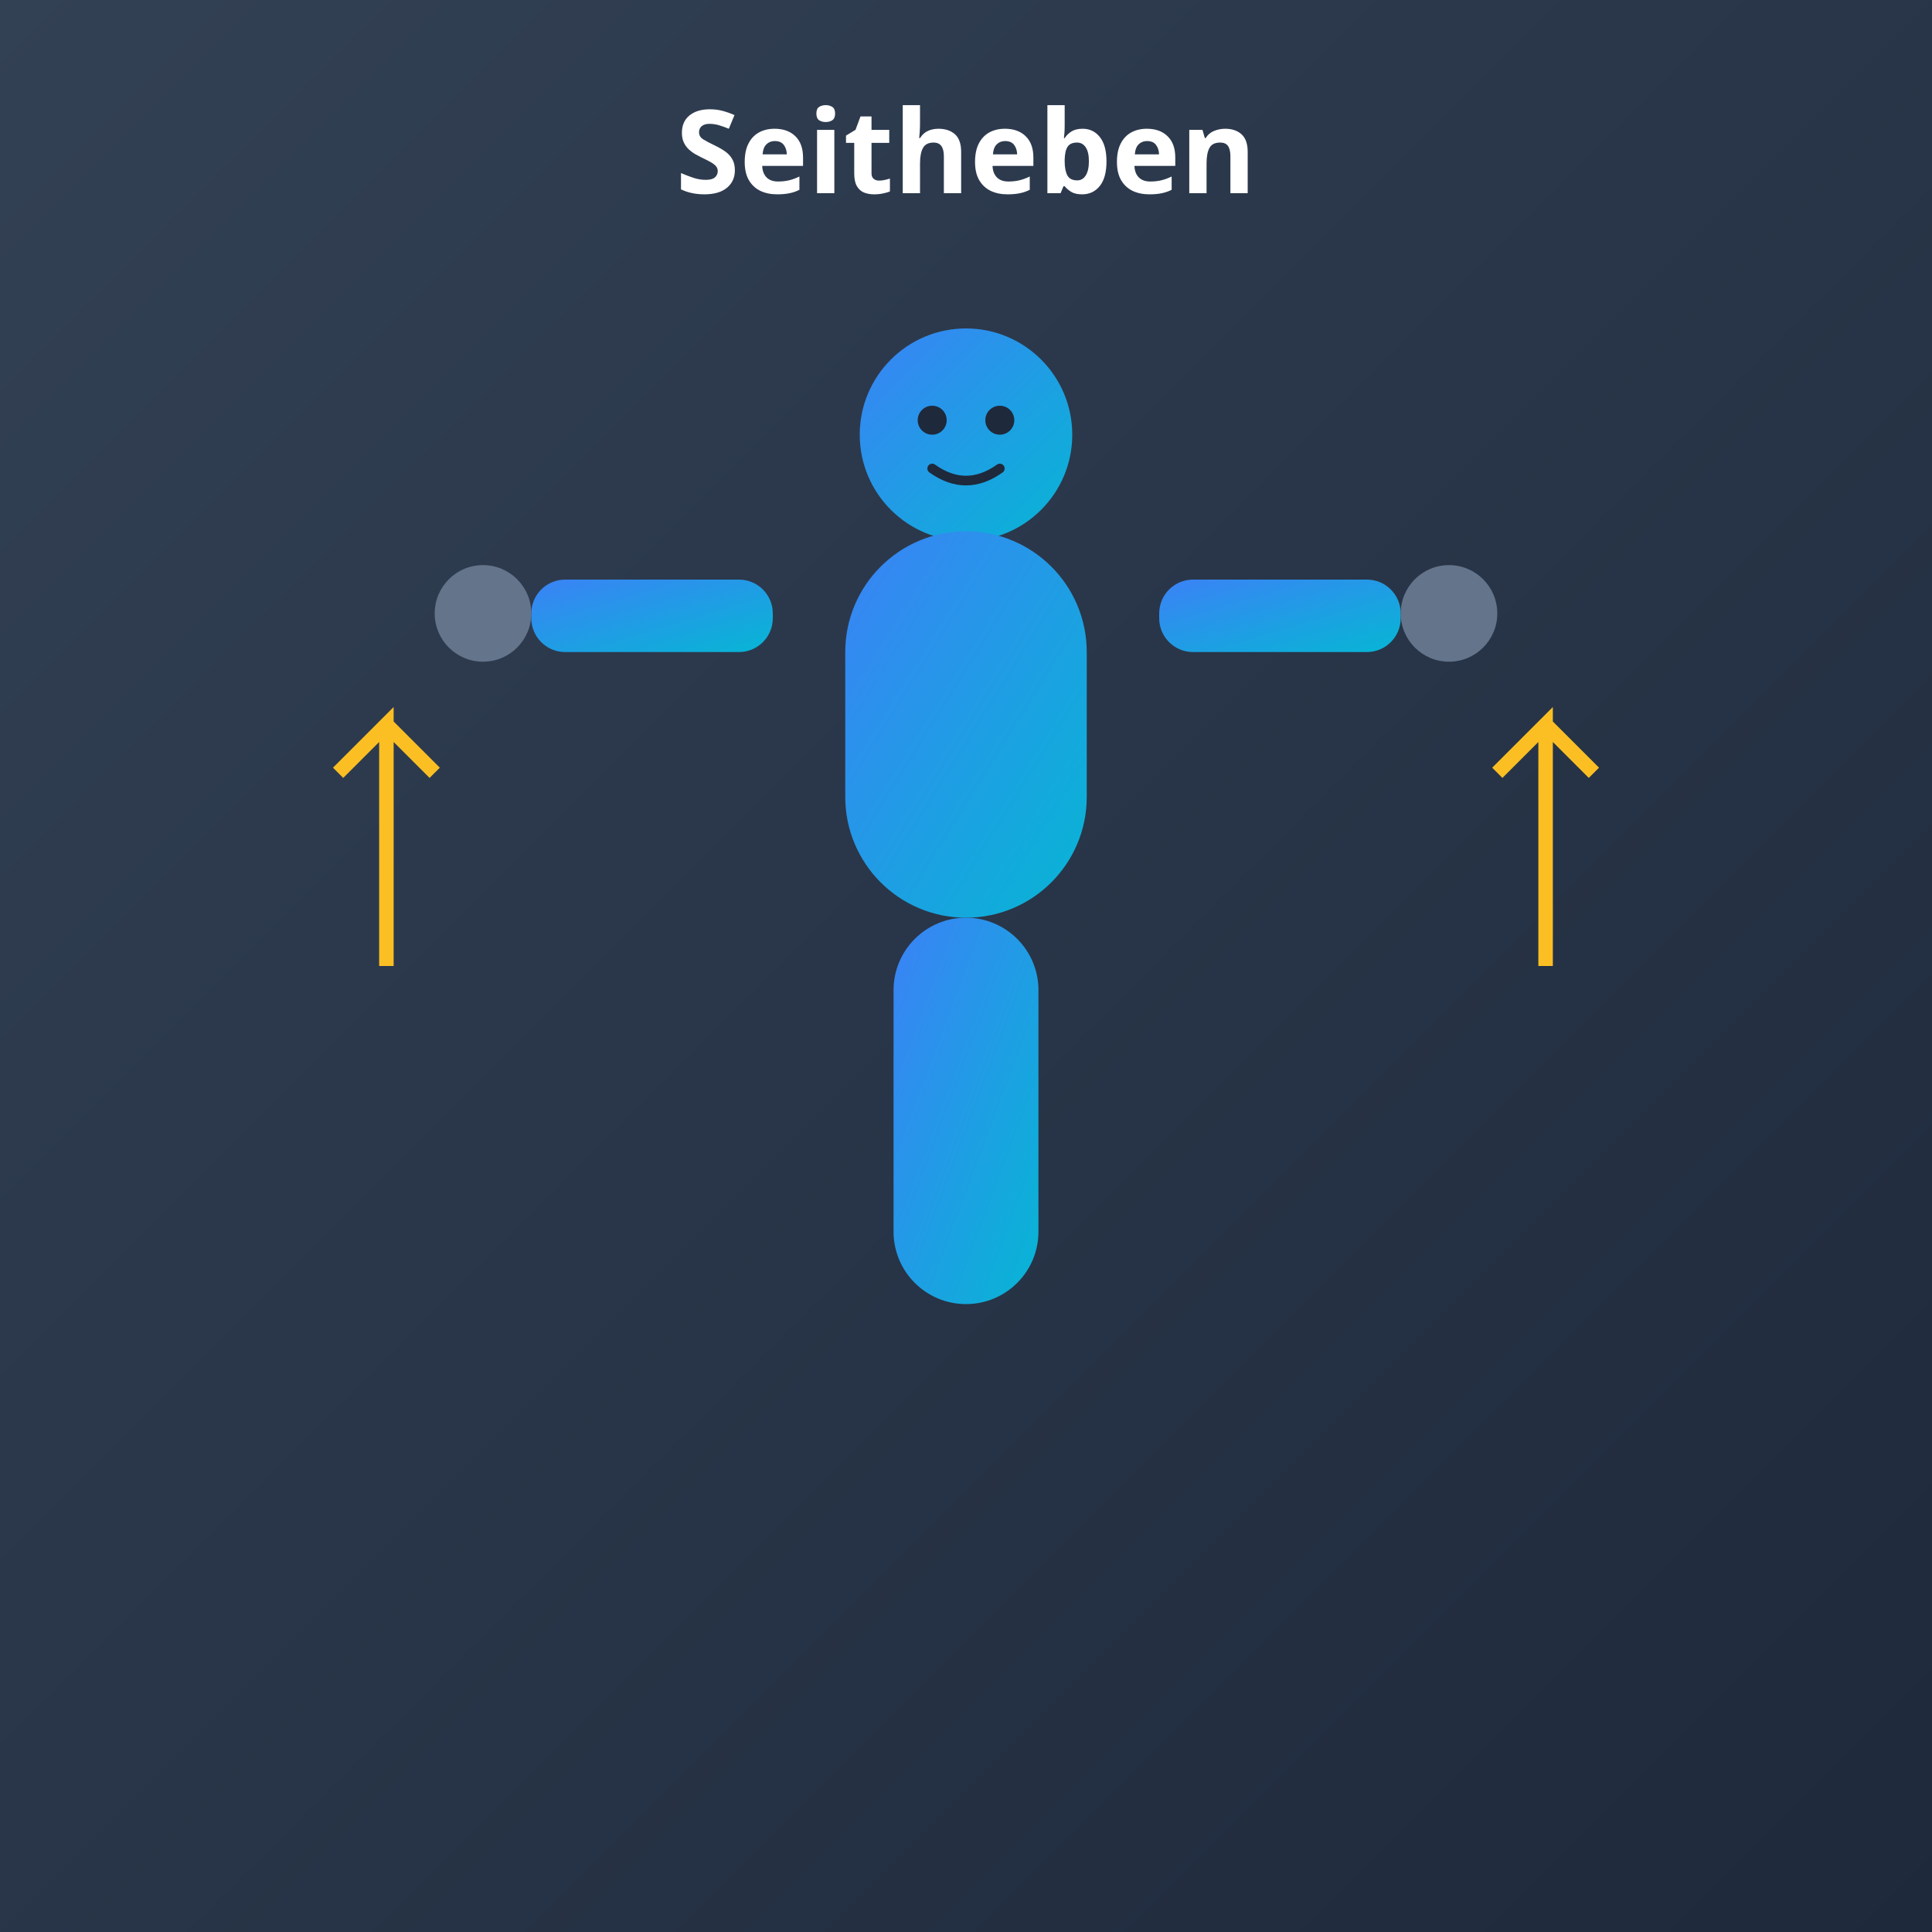
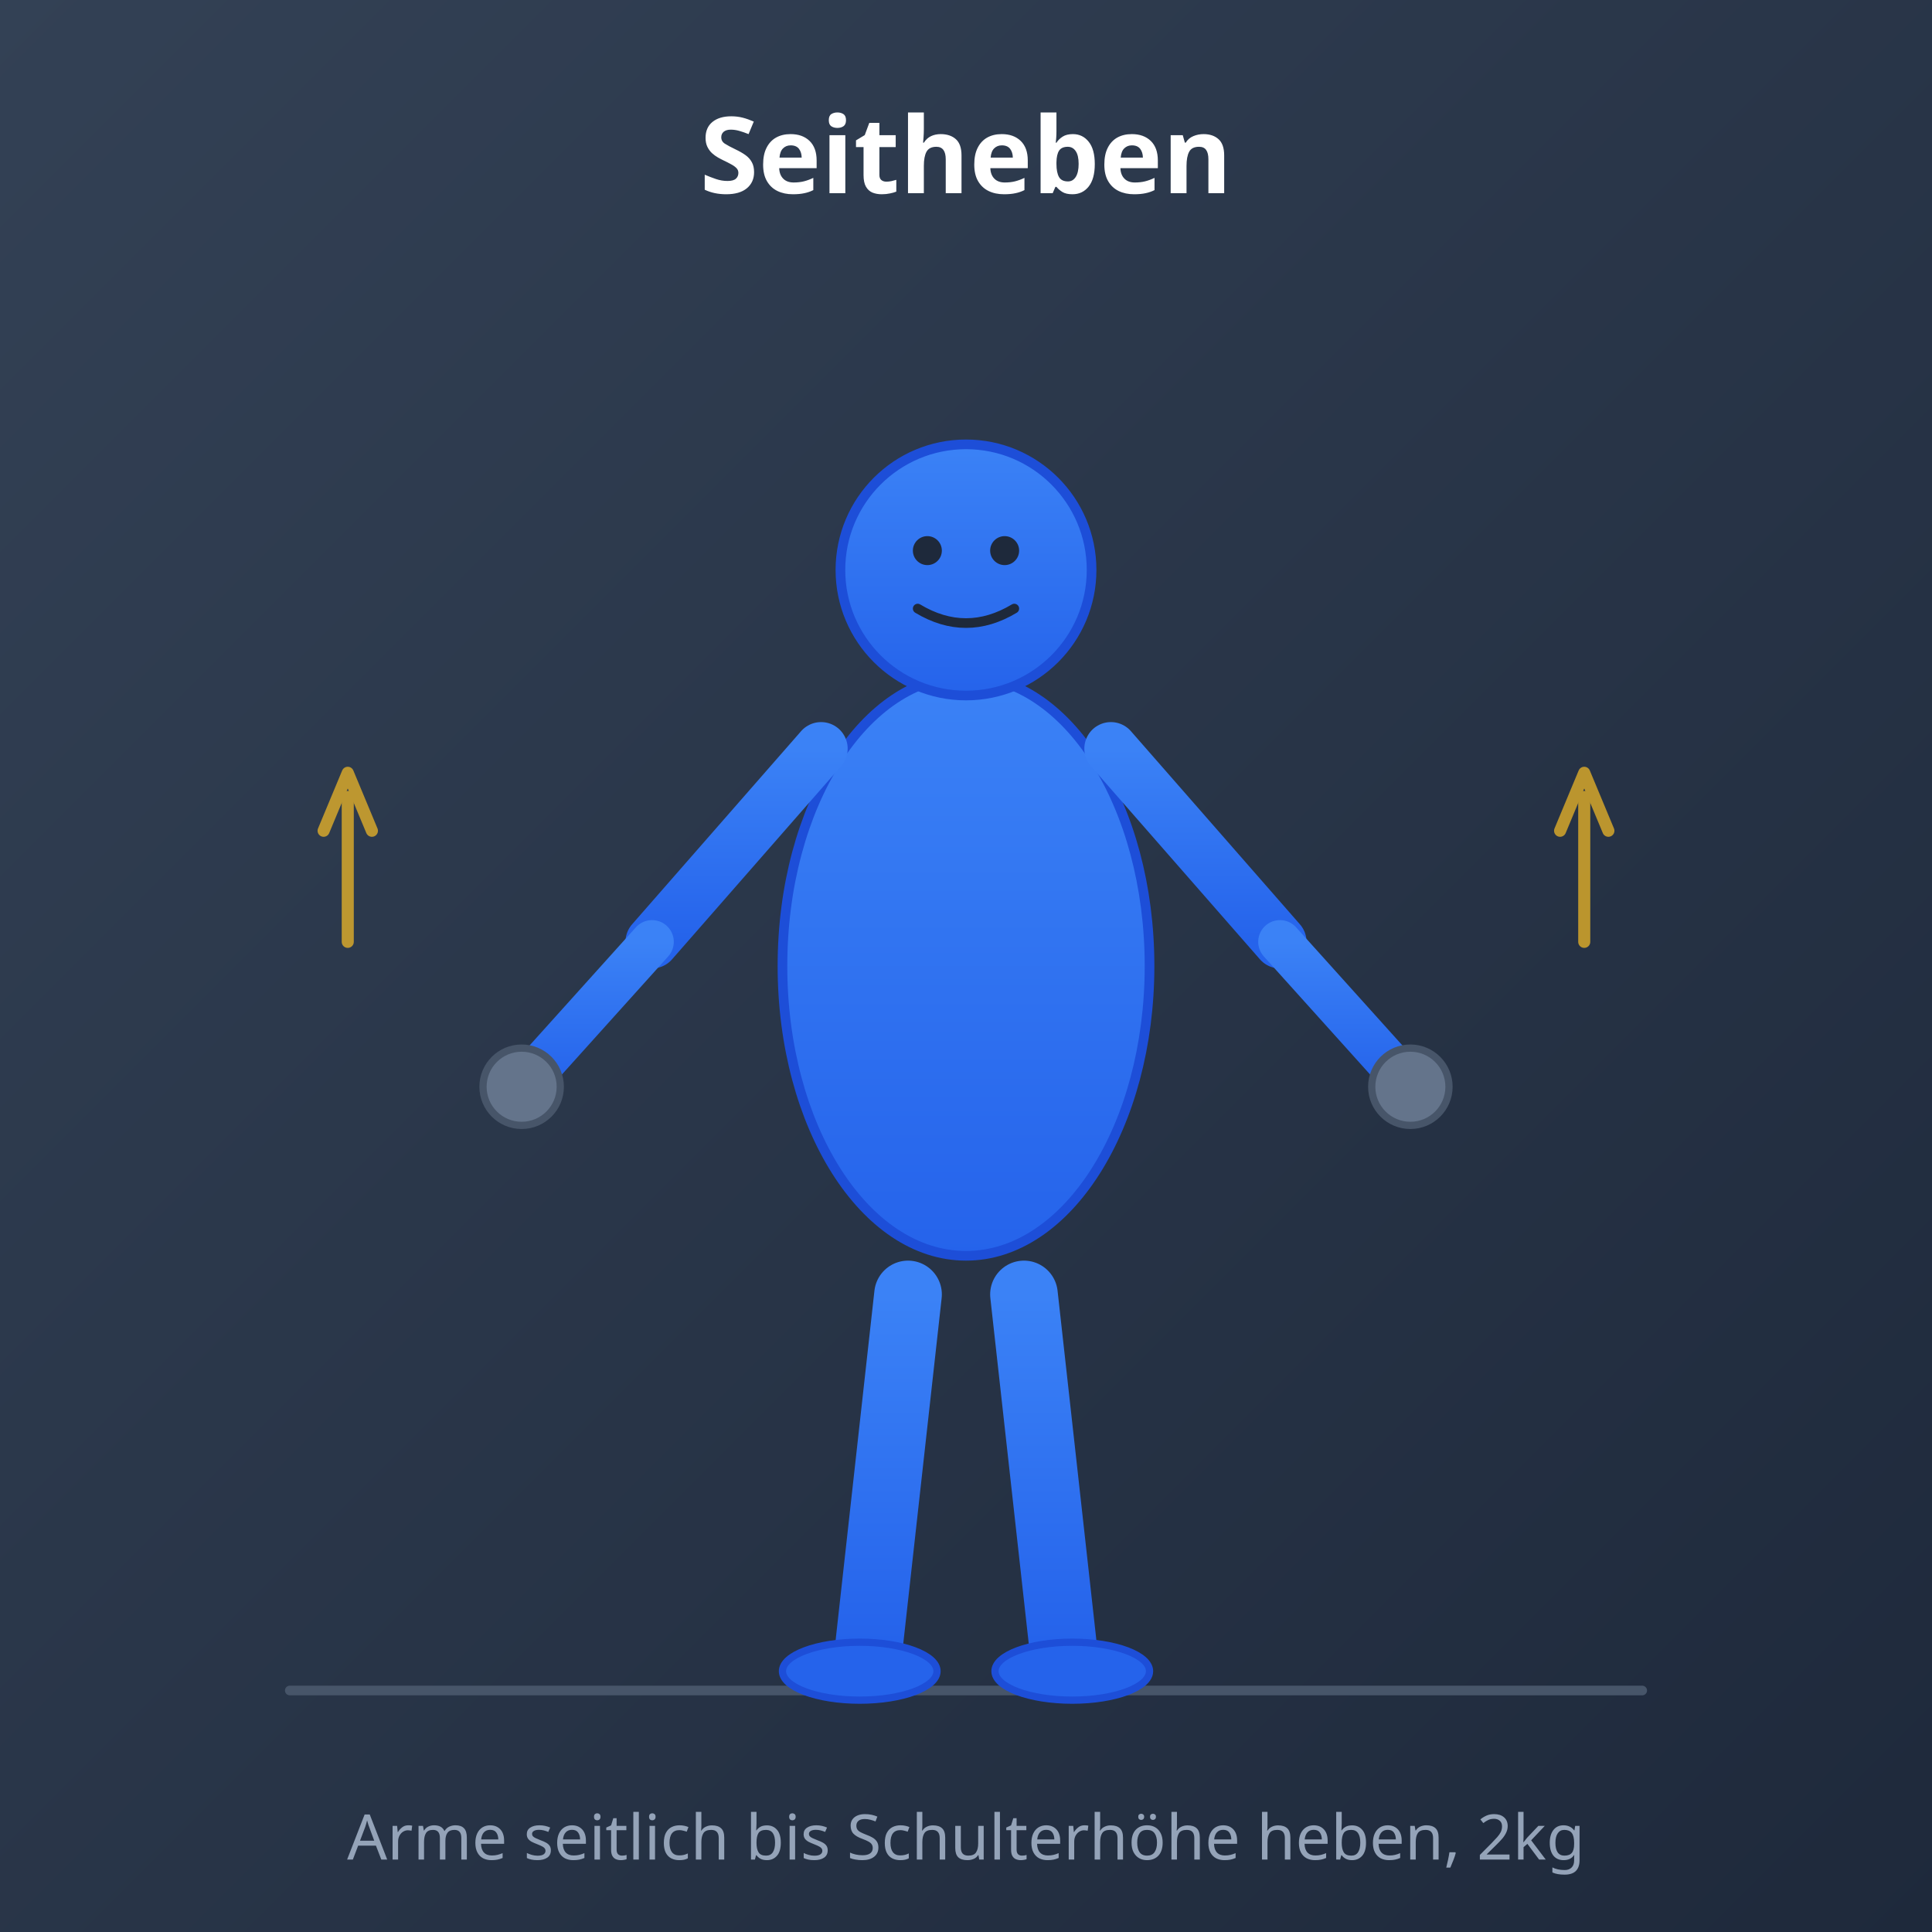
<svg xmlns="http://www.w3.org/2000/svg" width="400" height="400" viewBox="0 0 400 400">
  <defs>
-     <linearGradient id="bg5" x1="0%" y1="0%" x2="100%" y2="100%">
-       <stop offset="0%" style="stop-color:#334155;stop-opacity:1" />
-       <stop offset="100%" style="stop-color:#1e293b;stop-opacity:1" />
+     <linearGradient id="bgSH" x1="0%" y1="0%" x2="100%" y2="100%">
+       <stop offset="0%" stop-color="#334155" />
+       <stop offset="100%" stop-color="#1e293b" />
    </linearGradient>
-     <linearGradient id="body5" x1="0%" y1="0%" x2="100%" y2="100%">
-       <stop offset="0%" style="stop-color:#3b82f6;stop-opacity:1" />
-       <stop offset="100%" style="stop-color:#06b6d4;stop-opacity:1" />
+     <linearGradient id="bodySH" x1="0%" y1="0%" x2="0%" y2="100%">
+       <stop offset="0%" stop-color="#3b82f6" />
+       <stop offset="100%" stop-color="#2563eb" />
+     </linearGradient>
+     <linearGradient id="dumbbellSH" x1="0%" y1="0%" x2="100%" y2="0%">
+       <stop offset="0%" stop-color="#94a3b8" />
+       <stop offset="50%" stop-color="#64748b" />
+       <stop offset="100%" stop-color="#94a3b8" />
    </linearGradient>
  </defs>
-   <rect width="400" height="400" fill="url(#bg5)" />
-   <text x="200" y="40" font-family="system-ui" font-size="24" font-weight="bold" fill="#ffffff" text-anchor="middle">Seitheben</text>
-   <circle cx="200" cy="90" r="22" fill="url(#body5)" />
-   <circle cx="193" cy="87" r="3" fill="#1e293b" />
-   <circle cx="207" cy="87" r="3" fill="#1e293b" />
-   <path d="M 193 97 Q 200 102 207 97" stroke="#1e293b" stroke-width="2" fill="none" stroke-linecap="round" />
-   <rect x="175" y="110" width="50" height="80" rx="25" fill="url(#body5)" />
-   <rect x="185" y="190" width="30" height="80" rx="15" fill="url(#body5)" />
-   <g transform-origin="160 130">
-     <rect x="110" y="120" width="50" height="15" rx="7" fill="url(#body5)">
-       <animateTransform attributeName="transform" type="rotate" values="0 160 130; -60 160 130; 0 160 130" dur="2s" repeatCount="indefinite" />
-     </rect>
-     <circle cx="100" cy="127" r="10" fill="#64748b">
-       <animateTransform attributeName="transform" type="rotate" values="0 160 130; -60 160 130; 0 160 130" dur="2s" repeatCount="indefinite" />
-     </circle>
+   <rect width="400" height="400" fill="url(#bgSH)" />
+   <text x="200" y="40" font-family="system-ui,sans-serif" font-size="22" font-weight="bold" fill="#ffffff" text-anchor="middle">Seitheben</text>
+   <line x1="60" y1="350" x2="340" y2="350" stroke="#475569" stroke-width="2" stroke-linecap="round" />
+   <line x1="188" y1="268" x2="180" y2="340" stroke="url(#bodySH)" stroke-width="14" stroke-linecap="round" />
+   <line x1="212" y1="268" x2="220" y2="340" stroke="url(#bodySH)" stroke-width="14" stroke-linecap="round" />
+   <ellipse cx="178" cy="346" rx="16" ry="6" fill="#2563eb" stroke="#1d4ed8" stroke-width="1.5" />
+   <ellipse cx="222" cy="346" rx="16" ry="6" fill="#2563eb" stroke="#1d4ed8" stroke-width="1.5" />
+   <ellipse cx="200" cy="200" rx="38" ry="60" fill="url(#bodySH)" stroke="#1d4ed8" stroke-width="2" />
+   <g>
+     <animateTransform attributeName="transform" type="rotate" values="0 170 155;-75 170 155;0 170 155" dur="2.5s" repeatCount="indefinite" calcMode="spline" keySplines="0.4 0 0.6 1;0.4 0 0.6 1" />
+     <line x1="170" y1="155" x2="135" y2="195" stroke="url(#bodySH)" stroke-width="11" stroke-linecap="round" />
+     <line x1="135" y1="195" x2="108" y2="225" stroke="url(#bodySH)" stroke-width="9" stroke-linecap="round" />
+     <circle cx="108" cy="225" r="8" fill="#64748b" stroke="#475569" stroke-width="1.5" />
  </g>
-   <g transform-origin="240 130">
-     <rect x="240" y="120" width="50" height="15" rx="7" fill="url(#body5)">
-       <animateTransform attributeName="transform" type="rotate" values="0 240 130; 60 240 130; 0 240 130" dur="2s" repeatCount="indefinite" />
-     </rect>
-     <circle cx="300" cy="127" r="10" fill="#64748b">
-       <animateTransform attributeName="transform" type="rotate" values="0 240 130; 60 240 130; 0 240 130" dur="2s" repeatCount="indefinite" />
-     </circle>
+   <g>
+     <animateTransform attributeName="transform" type="rotate" values="0 230 155;75 230 155;0 230 155" dur="2.5s" repeatCount="indefinite" calcMode="spline" keySplines="0.4 0 0.6 1;0.4 0 0.6 1" />
+     <line x1="230" y1="155" x2="265" y2="195" stroke="url(#bodySH)" stroke-width="11" stroke-linecap="round" />
+     <line x1="265" y1="195" x2="292" y2="225" stroke="url(#bodySH)" stroke-width="9" stroke-linecap="round" />
+     <circle cx="292" cy="225" r="8" fill="#64748b" stroke="#475569" stroke-width="1.5" />
  </g>
-   <path d="M 80 200 L 80 150 L 70 160 M 80 150 L 90 160" stroke="#fbbf24" stroke-width="3" fill="none">
-     <animate attributeName="opacity" values="1;0.3;1" dur="2s" repeatCount="indefinite" />
-   </path>
-   <path d="M 320 200 L 320 150 L 310 160 M 320 150 L 330 160" stroke="#fbbf24" stroke-width="3" fill="none">
-     <animate attributeName="opacity" values="1;0.3;1" dur="2s" repeatCount="indefinite" />
-   </path>
+   <circle cx="200" cy="118" r="26" fill="url(#bodySH)" stroke="#1d4ed8" stroke-width="2" />
+   <circle cx="192" cy="114" r="3" fill="#1e293b" />
+   <circle cx="208" cy="114" r="3" fill="#1e293b" />
+   <path d="M190 126 Q200 132 210 126" stroke="#1e293b" stroke-width="2" fill="none" stroke-linecap="round" />
+   <g opacity="0.7">
+     <path d="M72 195 L72 165" stroke="#fbbf24" stroke-width="2.5" fill="none" stroke-linecap="round">
+       <animate attributeName="opacity" values="0.3;1;0.3" dur="2.5s" repeatCount="indefinite" />
+     </path>
+     <path d="M67 172 L72 160 L77 172" stroke="#fbbf24" stroke-width="2.5" fill="none" stroke-linecap="round" stroke-linejoin="round">
+       <animate attributeName="opacity" values="0.3;1;0.3" dur="2.5s" repeatCount="indefinite" />
+     </path>
+     <path d="M328 195 L328 165" stroke="#fbbf24" stroke-width="2.5" fill="none" stroke-linecap="round">
+       <animate attributeName="opacity" values="0.3;1;0.3" dur="2.5s" repeatCount="indefinite" />
+     </path>
+     <path d="M323 172 L328 160 L333 172" stroke="#fbbf24" stroke-width="2.5" fill="none" stroke-linecap="round" stroke-linejoin="round">
+       <animate attributeName="opacity" values="0.3;1;0.3" dur="2.5s" repeatCount="indefinite" />
+     </path>
+   </g>
+   <text x="200" y="385" font-family="system-ui,sans-serif" font-size="13" fill="#94a3b8" text-anchor="middle">Arme seitlich bis Schulterhöhe heben, 2kg</text>
</svg>
